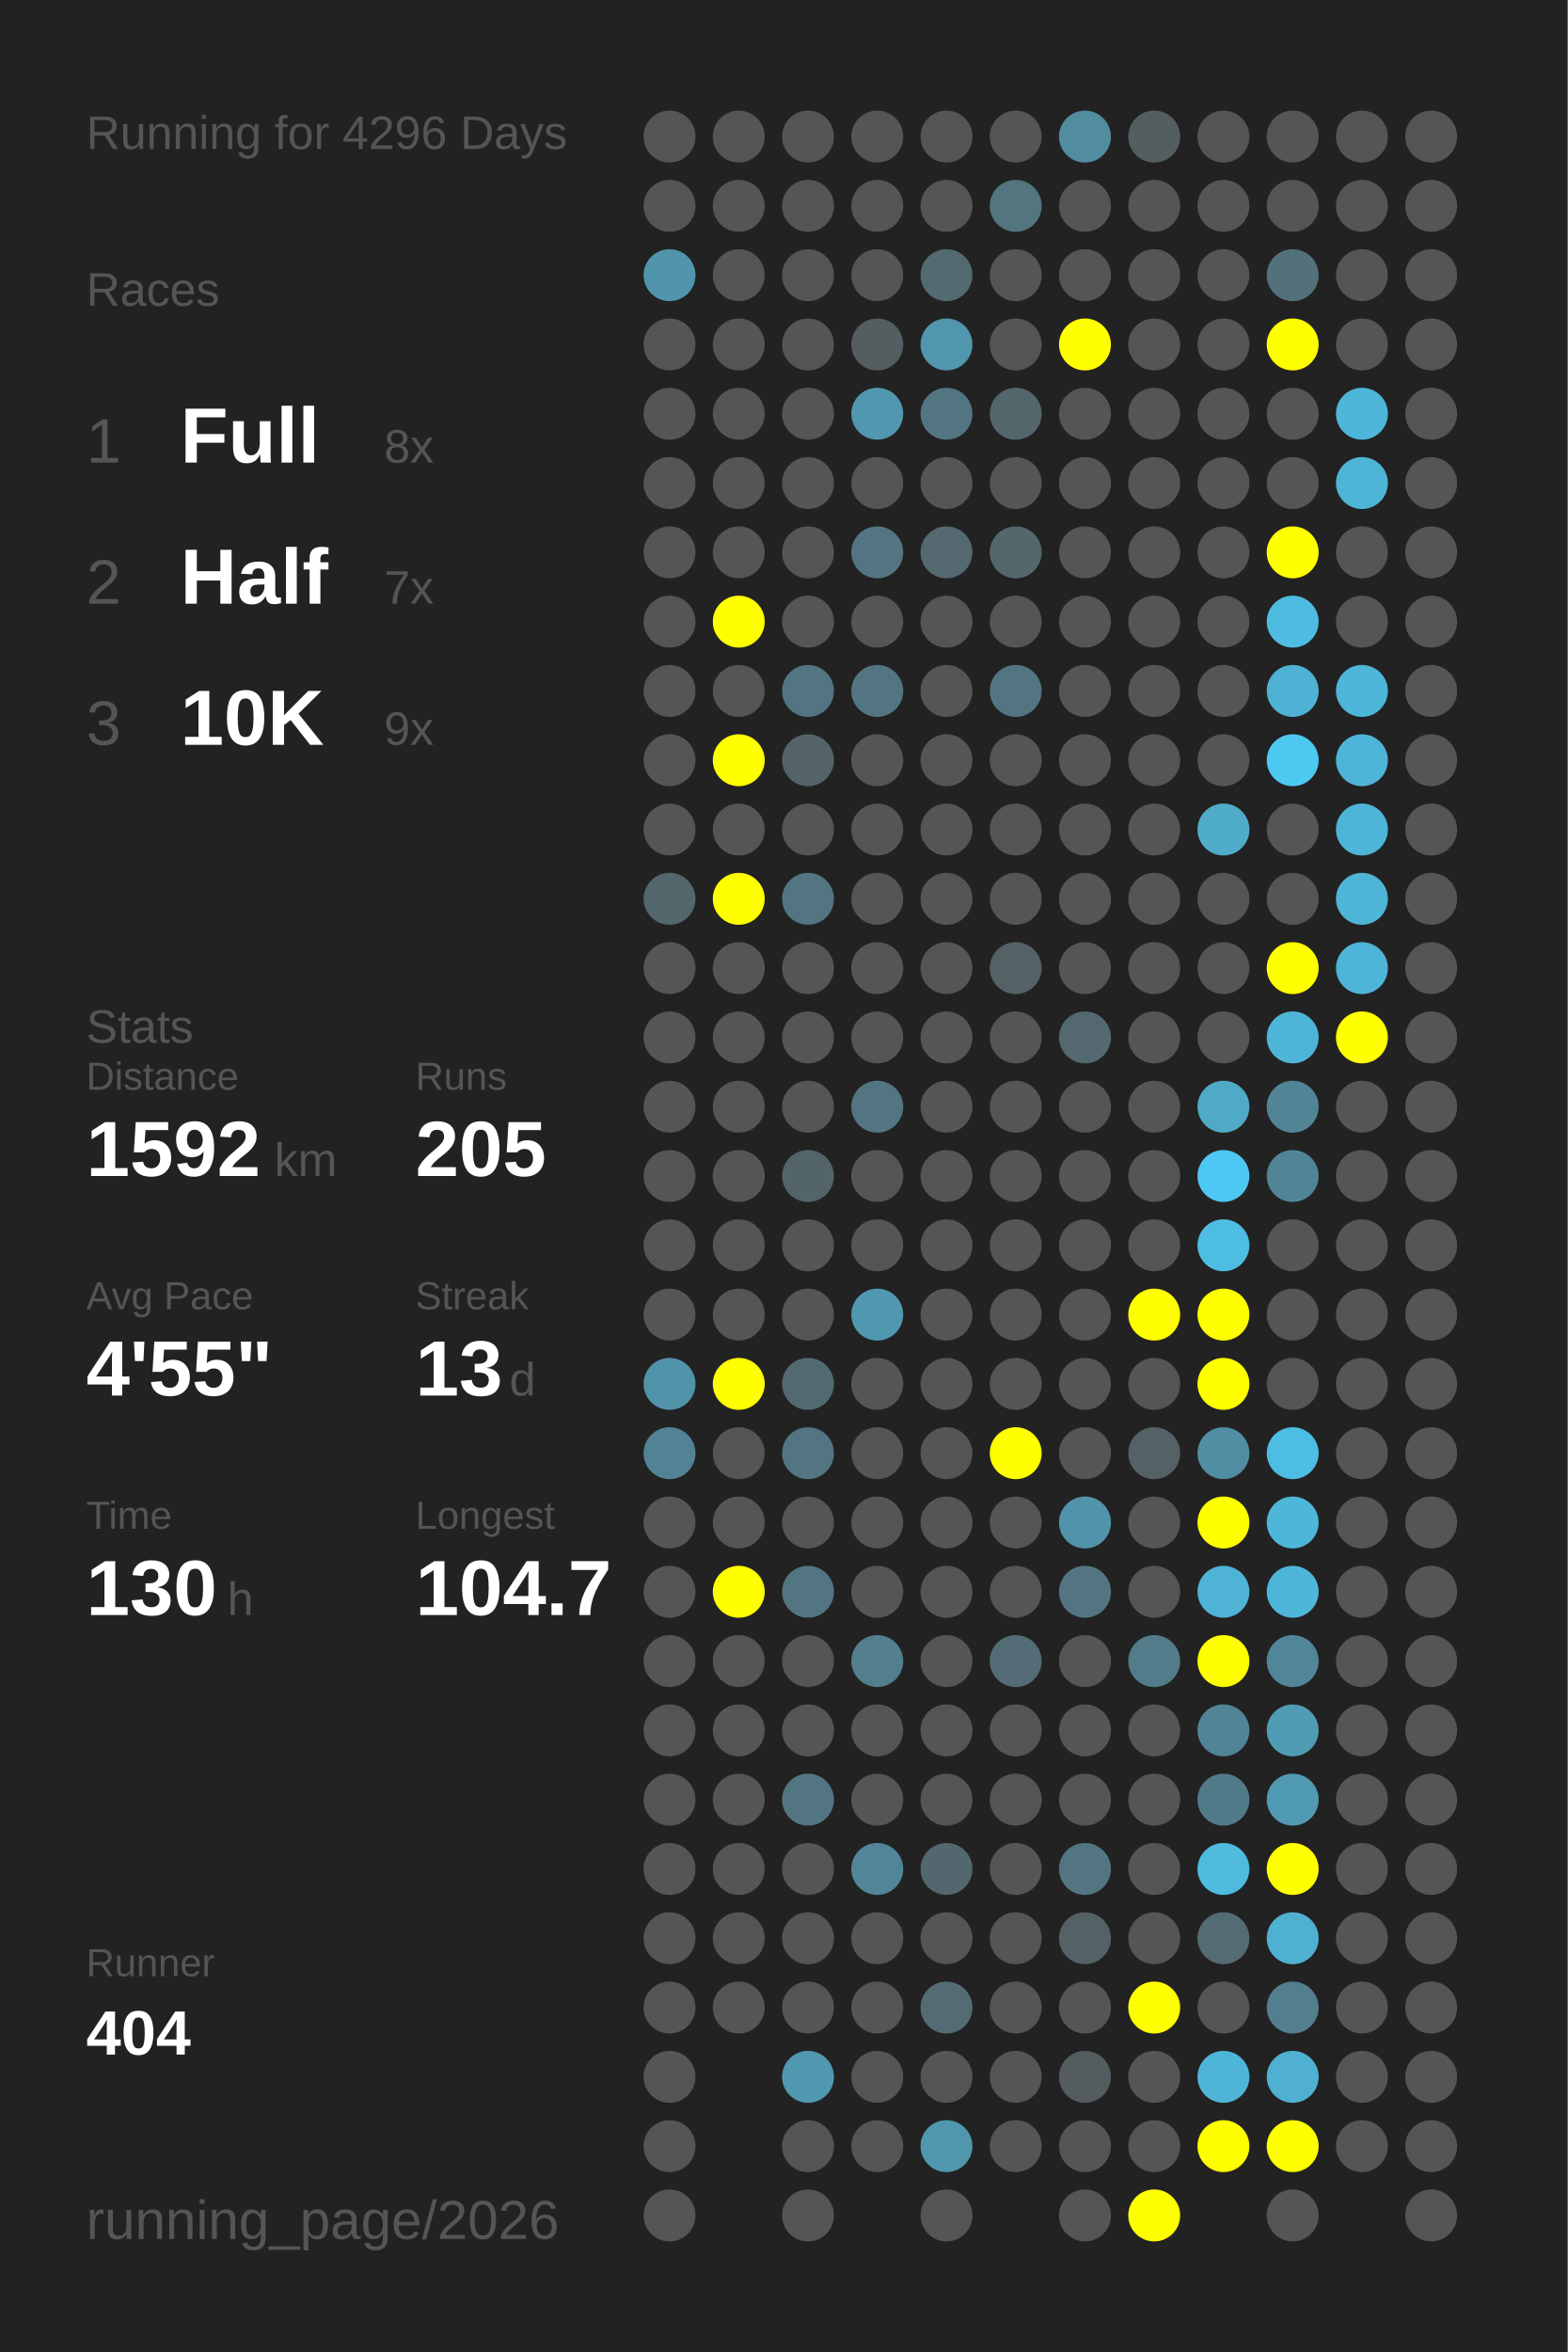
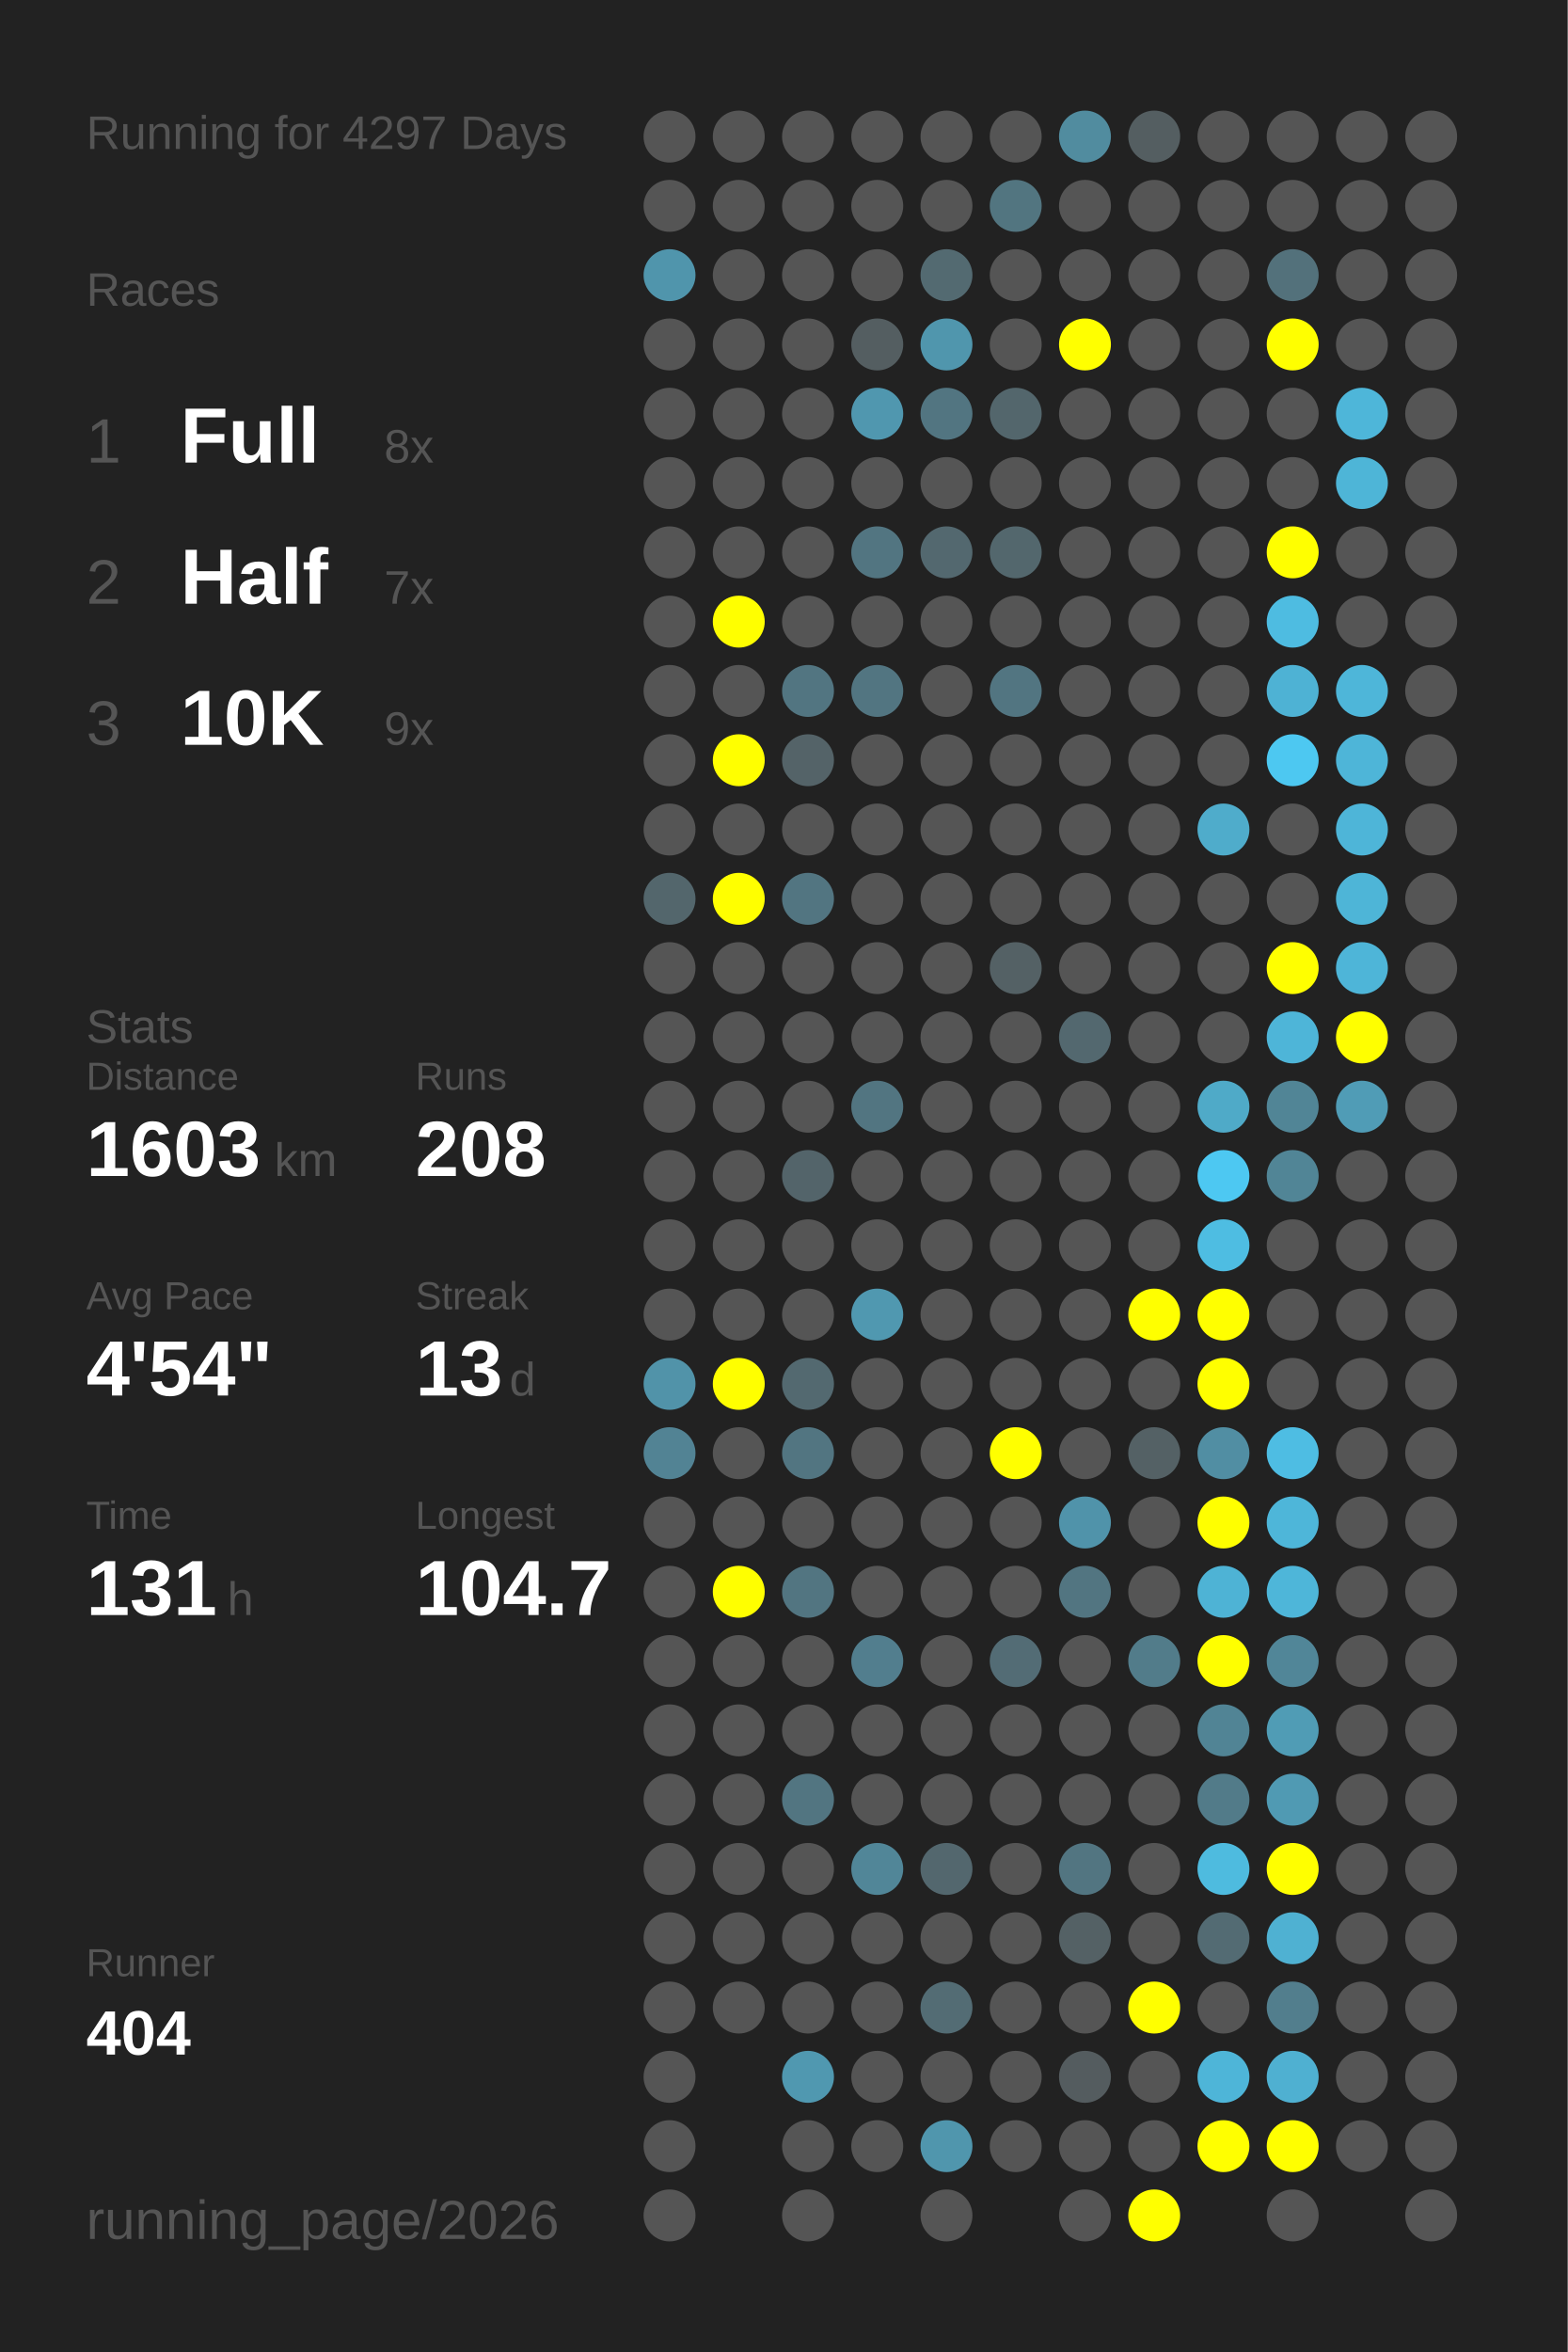
<svg xmlns="http://www.w3.org/2000/svg" baseProfile="full" height="300mm" version="1.1" viewBox="0,0,200,300" width="200mm">
  <defs />
  <rect fill="#222222" height="300" width="200" x="0" y="0" />
-   <text fill="#555555" style="font-size:6px; font-family:Arial;" x="11" y="19">Running for 4296 Days</text>
+   <text fill="#555555" style="font-size:6px; font-family:Arial;" x="11" y="19">Running for 4297 Days</text>
  <text fill="#555555" style="font-size:6px; font-family:Arial;" x="11" y="39">Races</text>
  <text fill="#555555" style="font-size:8px; font-family:Arial;" x="11" y="59">1</text>
  <text fill="#FFFFFF" style="font-size:10px; font-family:Arial; font-weight:bold;" x="23" y="59">Full</text>
  <text fill="#555555" style="font-size:6px; font-family:Arial;" x="49" y="59">8x</text>
  <text fill="#555555" style="font-size:8px; font-family:Arial;" x="11" y="77">2</text>
  <text fill="#FFFFFF" style="font-size:10px; font-family:Arial; font-weight:bold;" x="23" y="77">Half</text>
  <text fill="#555555" style="font-size:6px; font-family:Arial;" x="49" y="77">7x</text>
  <text fill="#555555" style="font-size:8px; font-family:Arial;" x="11" y="95">3</text>
  <text fill="#FFFFFF" style="font-size:10px; font-family:Arial; font-weight:bold;" x="23" y="95">10K</text>
  <text fill="#555555" style="font-size:6px; font-family:Arial;" x="49" y="95">9x</text>
  <text fill="#555555" style="font-size:6px; font-family:Arial;" x="11" y="133">Stats</text>
  <text fill="#555555" style="font-size:5px; font-family:Arial;" x="11" y="139">Distance</text>
-   <text fill="#FFFFFF" style="font-size:10px; font-family:Arial; font-weight:bold;" x="11" y="150">1592</text>
+   <text fill="#FFFFFF" style="font-size:10px; font-family:Arial; font-weight:bold;" x="11" y="150">1603</text>
  <text fill="#555555" style="font-size:6px; font-family:Arial;" x="35" y="150">km</text>
  <text fill="#555555" style="font-size:5px; font-family:Arial;" x="53" y="139">Runs</text>
-   <text fill="#FFFFFF" style="font-size:10px; font-family:Arial; font-weight:bold;" x="53" y="150">205</text>
+   <text fill="#FFFFFF" style="font-size:10px; font-family:Arial; font-weight:bold;" x="53" y="150">208</text>
  <text fill="#555555" style="font-size:5px; font-family:Arial;" x="11" y="167">Avg Pace</text>
-   <text fill="#FFFFFF" style="font-size:10px; font-family:Arial; font-weight:bold;" x="11" y="178">4'55"</text>
+   <text fill="#FFFFFF" style="font-size:10px; font-family:Arial; font-weight:bold;" x="11" y="178">4'54"</text>
  <text fill="#555555" style="font-size:5px; font-family:Arial;" x="53" y="167">Streak</text>
  <text fill="#FFFFFF" style="font-size:10px; font-family:Arial; font-weight:bold;" x="53" y="178">13</text>
  <text fill="#555555" style="font-size:6px; font-family:Arial;" x="65" y="178">d</text>
  <text fill="#555555" style="font-size:5px; font-family:Arial;" x="11" y="195">Time</text>
-   <text fill="#FFFFFF" style="font-size:10px; font-family:Arial; font-weight:bold;" x="11" y="206">130</text>
+   <text fill="#FFFFFF" style="font-size:10px; font-family:Arial; font-weight:bold;" x="11" y="206">131</text>
  <text fill="#555555" style="font-size:6px; font-family:Arial;" x="29" y="206">h</text>
  <text fill="#555555" style="font-size:5px; font-family:Arial;" x="53" y="195">Longest</text>
  <text fill="#FFFFFF" style="font-size:10px; font-family:Arial; font-weight:bold;" x="53" y="206">104.7</text>
  <text fill="#555555" style="font-size:5px; font-family:Arial;" x="11" y="252.065">Runner</text>
  <text fill="#FFFFFF" style="font-size:8px; font-family:Arial; font-weight:bold;" x="11" y="262.065">404</text>
  <text fill="#555555" style="font-size:7px; font-family:Arial;" x="11" y="285.581">running_page/2026</text>
  <circle cx="85.417" cy="17.419" fill="#555555" r="3.312" />
  <circle cx="85.417" cy="26.258" fill="#555555" r="3.312" />
  <circle cx="85.417" cy="35.097" fill="#5095ac" r="3.312" />
  <circle cx="85.417" cy="43.935" fill="#555555" r="3.312" />
  <circle cx="85.417" cy="52.774" fill="#555555" r="3.312" />
  <circle cx="85.417" cy="61.613" fill="#555555" r="3.312" />
  <circle cx="85.417" cy="70.452" fill="#555555" r="3.312" />
  <circle cx="85.417" cy="79.29" fill="#555555" r="3.312" />
  <circle cx="85.417" cy="88.129" fill="#555555" r="3.312" />
  <circle cx="85.417" cy="96.968" fill="#555555" r="3.312" />
  <circle cx="85.417" cy="105.806" fill="#555555" r="3.312" />
  <circle cx="85.417" cy="114.645" fill="#53666c" r="3.312" />
  <circle cx="85.417" cy="123.484" fill="#555555" r="3.312" />
  <circle cx="85.417" cy="132.323" fill="#555555" r="3.312" />
  <circle cx="85.417" cy="141.161" fill="#555555" r="3.312" />
  <circle cx="85.417" cy="150" fill="#555555" r="3.312" />
  <circle cx="85.417" cy="158.839" fill="#555555" r="3.312" />
  <circle cx="85.417" cy="167.677" fill="#555555" r="3.312" />
  <circle cx="85.417" cy="176.516" fill="#5193a9" r="3.312" />
  <circle cx="85.417" cy="185.355" fill="#528394" r="3.312" />
  <circle cx="85.417" cy="194.194" fill="#555555" r="3.312" />
  <circle cx="85.417" cy="203.032" fill="#555555" r="3.312" />
  <circle cx="85.417" cy="211.871" fill="#555555" r="3.312" />
  <circle cx="85.417" cy="220.71" fill="#555555" r="3.312" />
  <circle cx="85.417" cy="229.548" fill="#555555" r="3.312" />
  <circle cx="85.417" cy="238.387" fill="#555555" r="3.312" />
  <circle cx="85.417" cy="247.226" fill="#555555" r="3.312" />
  <circle cx="85.417" cy="256.065" fill="#555555" r="3.312" />
  <circle cx="85.417" cy="264.903" fill="#555555" r="3.312" />
  <circle cx="85.417" cy="273.742" fill="#555555" r="3.312" />
  <circle cx="85.417" cy="282.581" fill="#555555" r="3.312" />
  <circle cx="94.25" cy="17.419" fill="#555555" r="3.312" />
  <circle cx="94.25" cy="26.258" fill="#555555" r="3.312" />
  <circle cx="94.25" cy="35.097" fill="#555555" r="3.312" />
  <circle cx="94.25" cy="43.935" fill="#555555" r="3.312" />
  <circle cx="94.25" cy="52.774" fill="#555555" r="3.312" />
  <circle cx="94.25" cy="61.613" fill="#555555" r="3.312" />
  <circle cx="94.25" cy="70.452" fill="#555555" r="3.312" />
  <circle cx="94.25" cy="79.29" fill="#FFFF00" r="3.312" />
  <circle cx="94.25" cy="88.129" fill="#555555" r="3.312" />
  <circle cx="94.25" cy="96.968" fill="#FFFF00" r="3.312" />
  <circle cx="94.25" cy="105.806" fill="#555555" r="3.312" />
  <circle cx="94.25" cy="114.645" fill="#FFFF00" r="3.312" />
  <circle cx="94.25" cy="123.484" fill="#555555" r="3.312" />
  <circle cx="94.25" cy="132.323" fill="#555555" r="3.312" />
  <circle cx="94.25" cy="141.161" fill="#555555" r="3.312" />
  <circle cx="94.25" cy="150" fill="#555555" r="3.312" />
  <circle cx="94.25" cy="158.839" fill="#555555" r="3.312" />
  <circle cx="94.25" cy="167.677" fill="#555555" r="3.312" />
  <circle cx="94.25" cy="176.516" fill="#FFFF00" r="3.312" />
  <circle cx="94.25" cy="185.355" fill="#555555" r="3.312" />
  <circle cx="94.25" cy="194.194" fill="#555555" r="3.312" />
  <circle cx="94.25" cy="203.032" fill="#FFFF00" r="3.312" />
  <circle cx="94.25" cy="211.871" fill="#555555" r="3.312" />
  <circle cx="94.25" cy="220.71" fill="#555555" r="3.312" />
  <circle cx="94.25" cy="229.548" fill="#555555" r="3.312" />
  <circle cx="94.25" cy="238.387" fill="#555555" r="3.312" />
  <circle cx="94.25" cy="247.226" fill="#555555" r="3.312" />
  <circle cx="94.25" cy="256.065" fill="#555555" r="3.312" />
  <circle cx="103.083" cy="17.419" fill="#555555" r="3.312" />
  <circle cx="103.083" cy="26.258" fill="#555555" r="3.312" />
  <circle cx="103.083" cy="35.097" fill="#555555" r="3.312" />
  <circle cx="103.083" cy="43.935" fill="#555555" r="3.312" />
  <circle cx="103.083" cy="52.774" fill="#555555" r="3.312" />
  <circle cx="103.083" cy="61.613" fill="#555555" r="3.312" />
  <circle cx="103.083" cy="70.452" fill="#555555" r="3.312" />
  <circle cx="103.083" cy="79.29" fill="#555555" r="3.312" />
  <circle cx="103.083" cy="88.129" fill="#527581" r="3.312" />
  <circle cx="103.083" cy="96.968" fill="#546368" r="3.312" />
  <circle cx="103.083" cy="105.806" fill="#555555" r="3.312" />
  <circle cx="103.083" cy="114.645" fill="#527581" r="3.312" />
  <circle cx="103.083" cy="123.484" fill="#555555" r="3.312" />
  <circle cx="103.083" cy="132.323" fill="#555555" r="3.312" />
  <circle cx="103.083" cy="141.161" fill="#555555" r="3.312" />
  <circle cx="103.083" cy="150" fill="#53646a" r="3.312" />
  <circle cx="103.083" cy="158.839" fill="#555555" r="3.312" />
  <circle cx="103.083" cy="167.677" fill="#555555" r="3.312" />
  <circle cx="103.083" cy="176.516" fill="#536970" r="3.312" />
  <circle cx="103.083" cy="185.355" fill="#527581" r="3.312" />
  <circle cx="103.083" cy="194.194" fill="#555555" r="3.312" />
  <circle cx="103.083" cy="203.032" fill="#527581" r="3.312" />
  <circle cx="103.083" cy="211.871" fill="#555555" r="3.312" />
  <circle cx="103.083" cy="220.71" fill="#555555" r="3.312" />
  <circle cx="103.083" cy="229.548" fill="#527581" r="3.312" />
  <circle cx="103.083" cy="238.387" fill="#555555" r="3.312" />
  <circle cx="103.083" cy="247.226" fill="#555555" r="3.312" />
  <circle cx="103.083" cy="256.065" fill="#555555" r="3.312" />
  <circle cx="103.083" cy="264.903" fill="#5098b0" r="3.312" />
  <circle cx="103.083" cy="273.742" fill="#555555" r="3.312" />
  <circle cx="103.083" cy="282.581" fill="#555555" r="3.312" />
  <circle cx="111.917" cy="17.419" fill="#555555" r="3.312" />
  <circle cx="111.917" cy="26.258" fill="#555555" r="3.312" />
  <circle cx="111.917" cy="35.097" fill="#555555" r="3.312" />
  <circle cx="111.917" cy="43.935" fill="#545e61" r="3.312" />
  <circle cx="111.917" cy="52.774" fill="#5097af" r="3.312" />
  <circle cx="111.917" cy="61.613" fill="#555555" r="3.312" />
  <circle cx="111.917" cy="70.452" fill="#527581" r="3.312" />
  <circle cx="111.917" cy="79.29" fill="#555555" r="3.312" />
  <circle cx="111.917" cy="88.129" fill="#527581" r="3.312" />
  <circle cx="111.917" cy="96.968" fill="#555555" r="3.312" />
  <circle cx="111.917" cy="105.806" fill="#555555" r="3.312" />
  <circle cx="111.917" cy="114.645" fill="#555555" r="3.312" />
  <circle cx="111.917" cy="123.484" fill="#555555" r="3.312" />
  <circle cx="111.917" cy="132.323" fill="#555555" r="3.312" />
  <circle cx="111.917" cy="141.161" fill="#527581" r="3.312" />
  <circle cx="111.917" cy="150" fill="#555555" r="3.312" />
  <circle cx="111.917" cy="158.839" fill="#555555" r="3.312" />
  <circle cx="111.917" cy="167.677" fill="#5098b0" r="3.312" />
  <circle cx="111.917" cy="176.516" fill="#555555" r="3.312" />
  <circle cx="111.917" cy="185.355" fill="#555555" r="3.312" />
  <circle cx="111.917" cy="194.194" fill="#555555" r="3.312" />
  <circle cx="111.917" cy="203.032" fill="#555555" r="3.312" />
  <circle cx="111.917" cy="211.871" fill="#527e8e" r="3.312" />
  <circle cx="111.917" cy="220.71" fill="#555555" r="3.312" />
  <circle cx="111.917" cy="229.548" fill="#555555" r="3.312" />
  <circle cx="111.917" cy="238.387" fill="#518698" r="3.312" />
  <circle cx="111.917" cy="247.226" fill="#555555" r="3.312" />
  <circle cx="111.917" cy="256.065" fill="#555555" r="3.312" />
  <circle cx="111.917" cy="264.903" fill="#555555" r="3.312" />
  <circle cx="111.917" cy="273.742" fill="#555555" r="3.312" />
  <circle cx="120.75" cy="17.419" fill="#555555" r="3.312" />
  <circle cx="120.75" cy="26.258" fill="#555555" r="3.312" />
  <circle cx="120.75" cy="35.097" fill="#536a71" r="3.312" />
  <circle cx="120.75" cy="43.935" fill="#5096ad" r="3.312" />
  <circle cx="120.75" cy="52.774" fill="#527581" r="3.312" />
  <circle cx="120.75" cy="61.613" fill="#555555" r="3.312" />
  <circle cx="120.75" cy="70.452" fill="#53686f" r="3.312" />
  <circle cx="120.75" cy="79.29" fill="#555555" r="3.312" />
  <circle cx="120.75" cy="88.129" fill="#555555" r="3.312" />
  <circle cx="120.75" cy="96.968" fill="#555555" r="3.312" />
  <circle cx="120.75" cy="105.806" fill="#555555" r="3.312" />
  <circle cx="120.75" cy="114.645" fill="#555555" r="3.312" />
  <circle cx="120.75" cy="123.484" fill="#555555" r="3.312" />
  <circle cx="120.75" cy="132.323" fill="#555555" r="3.312" />
  <circle cx="120.75" cy="141.161" fill="#555555" r="3.312" />
  <circle cx="120.75" cy="150" fill="#555555" r="3.312" />
  <circle cx="120.75" cy="158.839" fill="#555555" r="3.312" />
  <circle cx="120.75" cy="167.677" fill="#555555" r="3.312" />
  <circle cx="120.75" cy="176.516" fill="#555555" r="3.312" />
  <circle cx="120.75" cy="185.355" fill="#555555" r="3.312" />
  <circle cx="120.75" cy="194.194" fill="#555555" r="3.312" />
  <circle cx="120.75" cy="203.032" fill="#555555" r="3.312" />
  <circle cx="120.75" cy="211.871" fill="#555555" r="3.312" />
  <circle cx="120.75" cy="220.71" fill="#555555" r="3.312" />
  <circle cx="120.75" cy="229.548" fill="#555555" r="3.312" />
  <circle cx="120.75" cy="238.387" fill="#53676e" r="3.312" />
  <circle cx="120.75" cy="247.226" fill="#555555" r="3.312" />
  <circle cx="120.75" cy="256.065" fill="#536c74" r="3.312" />
  <circle cx="120.75" cy="264.903" fill="#555555" r="3.312" />
  <circle cx="120.75" cy="273.742" fill="#5096ad" r="3.312" />
  <circle cx="120.75" cy="282.581" fill="#555555" r="3.312" />
  <circle cx="129.583" cy="17.419" fill="#555555" r="3.312" />
  <circle cx="129.583" cy="26.258" fill="#527580" r="3.312" />
  <circle cx="129.583" cy="35.097" fill="#555555" r="3.312" />
  <circle cx="129.583" cy="43.935" fill="#555555" r="3.312" />
  <circle cx="129.583" cy="52.774" fill="#53666c" r="3.312" />
  <circle cx="129.583" cy="61.613" fill="#555555" r="3.312" />
  <circle cx="129.583" cy="70.452" fill="#53676d" r="3.312" />
  <circle cx="129.583" cy="79.29" fill="#555555" r="3.312" />
  <circle cx="129.583" cy="88.129" fill="#527581" r="3.312" />
  <circle cx="129.583" cy="96.968" fill="#555555" r="3.312" />
  <circle cx="129.583" cy="105.806" fill="#555555" r="3.312" />
  <circle cx="129.583" cy="114.645" fill="#555555" r="3.312" />
  <circle cx="129.583" cy="123.484" fill="#546165" r="3.312" />
  <circle cx="129.583" cy="132.323" fill="#555555" r="3.312" />
  <circle cx="129.583" cy="141.161" fill="#555555" r="3.312" />
  <circle cx="129.583" cy="150" fill="#555555" r="3.312" />
  <circle cx="129.583" cy="158.839" fill="#555555" r="3.312" />
  <circle cx="129.583" cy="167.677" fill="#555555" r="3.312" />
  <circle cx="129.583" cy="176.516" fill="#555555" r="3.312" />
  <circle cx="129.583" cy="185.355" fill="#FFFF00" r="3.312" />
  <circle cx="129.583" cy="194.194" fill="#555555" r="3.312" />
  <circle cx="129.583" cy="203.032" fill="#555555" r="3.312" />
  <circle cx="129.583" cy="211.871" fill="#536c75" r="3.312" />
  <circle cx="129.583" cy="220.71" fill="#555555" r="3.312" />
  <circle cx="129.583" cy="229.548" fill="#555555" r="3.312" />
  <circle cx="129.583" cy="238.387" fill="#555555" r="3.312" />
  <circle cx="129.583" cy="247.226" fill="#555555" r="3.312" />
  <circle cx="129.583" cy="256.065" fill="#555555" r="3.312" />
  <circle cx="129.583" cy="264.903" fill="#555555" r="3.312" />
  <circle cx="129.583" cy="273.742" fill="#555555" r="3.312" />
  <circle cx="138.417" cy="17.419" fill="#518c9f" r="3.312" />
  <circle cx="138.417" cy="26.258" fill="#555555" r="3.312" />
  <circle cx="138.417" cy="35.097" fill="#555555" r="3.312" />
  <circle cx="138.417" cy="43.935" fill="#FFFF00" r="3.312" />
  <circle cx="138.417" cy="52.774" fill="#555555" r="3.312" />
  <circle cx="138.417" cy="61.613" fill="#555555" r="3.312" />
  <circle cx="138.417" cy="70.452" fill="#555555" r="3.312" />
  <circle cx="138.417" cy="79.29" fill="#555555" r="3.312" />
  <circle cx="138.417" cy="88.129" fill="#555555" r="3.312" />
  <circle cx="138.417" cy="96.968" fill="#555555" r="3.312" />
  <circle cx="138.417" cy="105.806" fill="#555555" r="3.312" />
  <circle cx="138.417" cy="114.645" fill="#555555" r="3.312" />
  <circle cx="138.417" cy="123.484" fill="#555555" r="3.312" />
  <circle cx="138.417" cy="132.323" fill="#53686f" r="3.312" />
  <circle cx="138.417" cy="141.161" fill="#555555" r="3.312" />
  <circle cx="138.417" cy="150" fill="#555555" r="3.312" />
  <circle cx="138.417" cy="158.839" fill="#555555" r="3.312" />
  <circle cx="138.417" cy="167.677" fill="#555555" r="3.312" />
  <circle cx="138.417" cy="176.516" fill="#555555" r="3.312" />
  <circle cx="138.417" cy="185.355" fill="#555555" r="3.312" />
  <circle cx="138.417" cy="194.194" fill="#5093aa" r="3.312" />
  <circle cx="138.417" cy="203.032" fill="#527581" r="3.312" />
  <circle cx="138.417" cy="211.871" fill="#555555" r="3.312" />
  <circle cx="138.417" cy="220.71" fill="#555555" r="3.312" />
  <circle cx="138.417" cy="229.548" fill="#555555" r="3.312" />
  <circle cx="138.417" cy="238.387" fill="#527581" r="3.312" />
  <circle cx="138.417" cy="247.226" fill="#546165" r="3.312" />
  <circle cx="138.417" cy="256.065" fill="#555555" r="3.312" />
  <circle cx="138.417" cy="264.903" fill="#545c5f" r="3.312" />
  <circle cx="138.417" cy="273.742" fill="#555555" r="3.312" />
  <circle cx="138.417" cy="282.581" fill="#555555" r="3.312" />
  <circle cx="147.25" cy="17.419" fill="#545e61" r="3.312" />
  <circle cx="147.25" cy="26.258" fill="#555555" r="3.312" />
  <circle cx="147.25" cy="35.097" fill="#555555" r="3.312" />
  <circle cx="147.25" cy="43.935" fill="#555555" r="3.312" />
  <circle cx="147.25" cy="52.774" fill="#555555" r="3.312" />
  <circle cx="147.25" cy="61.613" fill="#555555" r="3.312" />
  <circle cx="147.25" cy="70.452" fill="#555555" r="3.312" />
  <circle cx="147.25" cy="79.29" fill="#555555" r="3.312" />
  <circle cx="147.25" cy="88.129" fill="#555555" r="3.312" />
  <circle cx="147.25" cy="96.968" fill="#555555" r="3.312" />
  <circle cx="147.25" cy="105.806" fill="#555555" r="3.312" />
  <circle cx="147.25" cy="114.645" fill="#555555" r="3.312" />
  <circle cx="147.25" cy="123.484" fill="#555555" r="3.312" />
  <circle cx="147.25" cy="132.323" fill="#555555" r="3.312" />
  <circle cx="147.25" cy="141.161" fill="#555555" r="3.312" />
  <circle cx="147.25" cy="150" fill="#555555" r="3.312" />
  <circle cx="147.25" cy="158.839" fill="#555555" r="3.312" />
  <circle cx="147.25" cy="167.677" fill="#FFFF00" r="3.312" />
  <circle cx="147.25" cy="176.516" fill="#555555" r="3.312" />
  <circle cx="147.25" cy="185.355" fill="#546165" r="3.312" />
  <circle cx="147.25" cy="194.194" fill="#555555" r="3.312" />
  <circle cx="147.25" cy="203.032" fill="#555555" r="3.312" />
  <circle cx="147.25" cy="211.871" fill="#527c8a" r="3.312" />
  <circle cx="147.25" cy="220.71" fill="#555555" r="3.312" />
  <circle cx="147.25" cy="229.548" fill="#555555" r="3.312" />
  <circle cx="147.25" cy="238.387" fill="#555555" r="3.312" />
  <circle cx="147.25" cy="247.226" fill="#555555" r="3.312" />
  <circle cx="147.25" cy="256.065" fill="#FFFF00" r="3.312" />
  <circle cx="147.25" cy="264.903" fill="#555555" r="3.312" />
  <circle cx="147.25" cy="273.742" fill="#555555" r="3.312" />
  <circle cx="147.25" cy="282.581" fill="#FFFF00" r="3.312" />
  <circle cx="156.083" cy="17.419" fill="#555555" r="3.312" />
  <circle cx="156.083" cy="26.258" fill="#555555" r="3.312" />
  <circle cx="156.083" cy="35.097" fill="#555555" r="3.312" />
  <circle cx="156.083" cy="43.935" fill="#555555" r="3.312" />
  <circle cx="156.083" cy="52.774" fill="#555555" r="3.312" />
  <circle cx="156.083" cy="61.613" fill="#555555" r="3.312" />
  <circle cx="156.083" cy="70.452" fill="#555555" r="3.312" />
  <circle cx="156.083" cy="79.29" fill="#555555" r="3.312" />
  <circle cx="156.083" cy="88.129" fill="#555555" r="3.312" />
  <circle cx="156.083" cy="96.968" fill="#555555" r="3.312" />
  <circle cx="156.083" cy="105.806" fill="#4faccb" r="3.312" />
  <circle cx="156.083" cy="114.645" fill="#555555" r="3.312" />
  <circle cx="156.083" cy="123.484" fill="#555555" r="3.312" />
  <circle cx="156.083" cy="132.323" fill="#555555" r="3.312" />
  <circle cx="156.083" cy="141.161" fill="#4faac8" r="3.312" />
  <circle cx="156.083" cy="150" fill="#4dc8f2" r="3.312" />
  <circle cx="156.083" cy="158.839" fill="#4ebde2" r="3.312" />
  <circle cx="156.083" cy="167.677" fill="#FFFF00" r="3.312" />
  <circle cx="156.083" cy="176.516" fill="#FFFF00" r="3.312" />
  <circle cx="156.083" cy="185.355" fill="#518ea3" r="3.312" />
  <circle cx="156.083" cy="194.194" fill="#FFFF00" r="3.312" />
  <circle cx="156.083" cy="203.032" fill="#4eb3d5" r="3.312" />
  <circle cx="156.083" cy="211.871" fill="#FFFF00" r="3.312" />
  <circle cx="156.083" cy="220.71" fill="#518495" r="3.312" />
  <circle cx="156.083" cy="229.548" fill="#527b89" r="3.312" />
  <circle cx="156.083" cy="238.387" fill="#4ebbdf" r="3.312" />
  <circle cx="156.083" cy="247.226" fill="#536b73" r="3.312" />
  <circle cx="156.083" cy="256.065" fill="#555555" r="3.312" />
  <circle cx="156.083" cy="264.903" fill="#4eb5d8" r="3.312" />
  <circle cx="156.083" cy="273.742" fill="#FFFF00" r="3.312" />
  <circle cx="164.917" cy="17.419" fill="#555555" r="3.312" />
  <circle cx="164.917" cy="26.258" fill="#555555" r="3.312" />
  <circle cx="164.917" cy="35.097" fill="#53717b" r="3.312" />
  <circle cx="164.917" cy="43.935" fill="#FFFF00" r="3.312" />
  <circle cx="164.917" cy="52.774" fill="#555555" r="3.312" />
  <circle cx="164.917" cy="61.613" fill="#555555" r="3.312" />
  <circle cx="164.917" cy="70.452" fill="#FFFF00" r="3.312" />
  <circle cx="164.917" cy="79.29" fill="#4ebce1" r="3.312" />
  <circle cx="164.917" cy="88.129" fill="#4eb2d4" r="3.312" />
  <circle cx="164.917" cy="96.968" fill="#4dc8f1" r="3.312" />
  <circle cx="164.917" cy="105.806" fill="#555555" r="3.312" />
  <circle cx="164.917" cy="114.645" fill="#555555" r="3.312" />
  <circle cx="164.917" cy="123.484" fill="#FFFF00" r="3.312" />
  <circle cx="164.917" cy="132.323" fill="#4eb5d8" r="3.312" />
  <circle cx="164.917" cy="141.161" fill="#518596" r="3.312" />
  <circle cx="164.917" cy="150" fill="#518596" r="3.312" />
  <circle cx="164.917" cy="158.839" fill="#555555" r="3.312" />
  <circle cx="164.917" cy="167.677" fill="#555555" r="3.312" />
  <circle cx="164.917" cy="176.516" fill="#555555" r="3.312" />
  <circle cx="164.917" cy="185.355" fill="#4ebde3" r="3.312" />
  <circle cx="164.917" cy="194.194" fill="#4eb6d9" r="3.312" />
  <circle cx="164.917" cy="203.032" fill="#4eb6d9" r="3.312" />
  <circle cx="164.917" cy="211.871" fill="#518698" r="3.312" />
  <circle cx="164.917" cy="220.71" fill="#509cb5" r="3.312" />
  <circle cx="164.917" cy="229.548" fill="#509ab3" r="3.312" />
  <circle cx="164.917" cy="238.387" fill="#FFFF00" r="3.312" />
  <circle cx="164.917" cy="247.226" fill="#4fb1d2" r="3.312" />
  <circle cx="164.917" cy="256.065" fill="#527e8d" r="3.312" />
  <circle cx="164.917" cy="264.903" fill="#4fb0d1" r="3.312" />
  <circle cx="164.917" cy="273.742" fill="#FFFF00" r="3.312" />
  <circle cx="164.917" cy="282.581" fill="#555555" r="3.312" />
  <circle cx="173.75" cy="17.419" fill="#555555" r="3.312" />
  <circle cx="173.75" cy="26.258" fill="#555555" r="3.312" />
  <circle cx="173.75" cy="35.097" fill="#555555" r="3.312" />
  <circle cx="173.75" cy="43.935" fill="#555555" r="3.312" />
  <circle cx="173.75" cy="52.774" fill="#4eb6d9" r="3.312" />
  <circle cx="173.75" cy="61.613" fill="#4eb5d7" r="3.312" />
  <circle cx="173.75" cy="70.452" fill="#555555" r="3.312" />
  <circle cx="173.75" cy="79.29" fill="#555555" r="3.312" />
  <circle cx="173.75" cy="88.129" fill="#4eb6d9" r="3.312" />
  <circle cx="173.75" cy="96.968" fill="#4eb5d8" r="3.312" />
  <circle cx="173.75" cy="105.806" fill="#4eb5d8" r="3.312" />
  <circle cx="173.75" cy="114.645" fill="#4eb5d7" r="3.312" />
  <circle cx="173.75" cy="123.484" fill="#4eb5d8" r="3.312" />
  <circle cx="173.75" cy="132.323" fill="#FFFF00" r="3.312" />
-   <circle cx="173.75" cy="141.161" fill="#555555" r="3.312" />
+   <circle cx="173.75" cy="141.161" fill="#509cb6" r="3.312" />
  <circle cx="173.75" cy="150" fill="#555555" r="3.312" />
  <circle cx="173.75" cy="158.839" fill="#555555" r="3.312" />
  <circle cx="173.75" cy="167.677" fill="#555555" r="3.312" />
  <circle cx="173.75" cy="176.516" fill="#555555" r="3.312" />
  <circle cx="173.75" cy="185.355" fill="#555555" r="3.312" />
  <circle cx="173.75" cy="194.194" fill="#555555" r="3.312" />
  <circle cx="173.75" cy="203.032" fill="#555555" r="3.312" />
  <circle cx="173.75" cy="211.871" fill="#555555" r="3.312" />
  <circle cx="173.75" cy="220.71" fill="#555555" r="3.312" />
  <circle cx="173.75" cy="229.548" fill="#555555" r="3.312" />
  <circle cx="173.75" cy="238.387" fill="#555555" r="3.312" />
  <circle cx="173.75" cy="247.226" fill="#555555" r="3.312" />
  <circle cx="173.75" cy="256.065" fill="#555555" r="3.312" />
  <circle cx="173.75" cy="264.903" fill="#555555" r="3.312" />
  <circle cx="173.75" cy="273.742" fill="#555555" r="3.312" />
  <circle cx="182.583" cy="17.419" fill="#555555" r="3.312" />
  <circle cx="182.583" cy="26.258" fill="#555555" r="3.312" />
  <circle cx="182.583" cy="35.097" fill="#555555" r="3.312" />
  <circle cx="182.583" cy="43.935" fill="#555555" r="3.312" />
  <circle cx="182.583" cy="52.774" fill="#555555" r="3.312" />
  <circle cx="182.583" cy="61.613" fill="#555555" r="3.312" />
  <circle cx="182.583" cy="70.452" fill="#555555" r="3.312" />
  <circle cx="182.583" cy="79.29" fill="#555555" r="3.312" />
  <circle cx="182.583" cy="88.129" fill="#555555" r="3.312" />
  <circle cx="182.583" cy="96.968" fill="#555555" r="3.312" />
  <circle cx="182.583" cy="105.806" fill="#555555" r="3.312" />
  <circle cx="182.583" cy="114.645" fill="#555555" r="3.312" />
  <circle cx="182.583" cy="123.484" fill="#555555" r="3.312" />
  <circle cx="182.583" cy="132.323" fill="#555555" r="3.312" />
  <circle cx="182.583" cy="141.161" fill="#555555" r="3.312" />
  <circle cx="182.583" cy="150" fill="#555555" r="3.312" />
  <circle cx="182.583" cy="158.839" fill="#555555" r="3.312" />
  <circle cx="182.583" cy="167.677" fill="#555555" r="3.312" />
  <circle cx="182.583" cy="176.516" fill="#555555" r="3.312" />
  <circle cx="182.583" cy="185.355" fill="#555555" r="3.312" />
  <circle cx="182.583" cy="194.194" fill="#555555" r="3.312" />
  <circle cx="182.583" cy="203.032" fill="#555555" r="3.312" />
  <circle cx="182.583" cy="211.871" fill="#555555" r="3.312" />
  <circle cx="182.583" cy="220.71" fill="#555555" r="3.312" />
  <circle cx="182.583" cy="229.548" fill="#555555" r="3.312" />
  <circle cx="182.583" cy="238.387" fill="#555555" r="3.312" />
  <circle cx="182.583" cy="247.226" fill="#555555" r="3.312" />
  <circle cx="182.583" cy="256.065" fill="#555555" r="3.312" />
  <circle cx="182.583" cy="264.903" fill="#555555" r="3.312" />
  <circle cx="182.583" cy="273.742" fill="#555555" r="3.312" />
  <circle cx="182.583" cy="282.581" fill="#555555" r="3.312" />
</svg>
